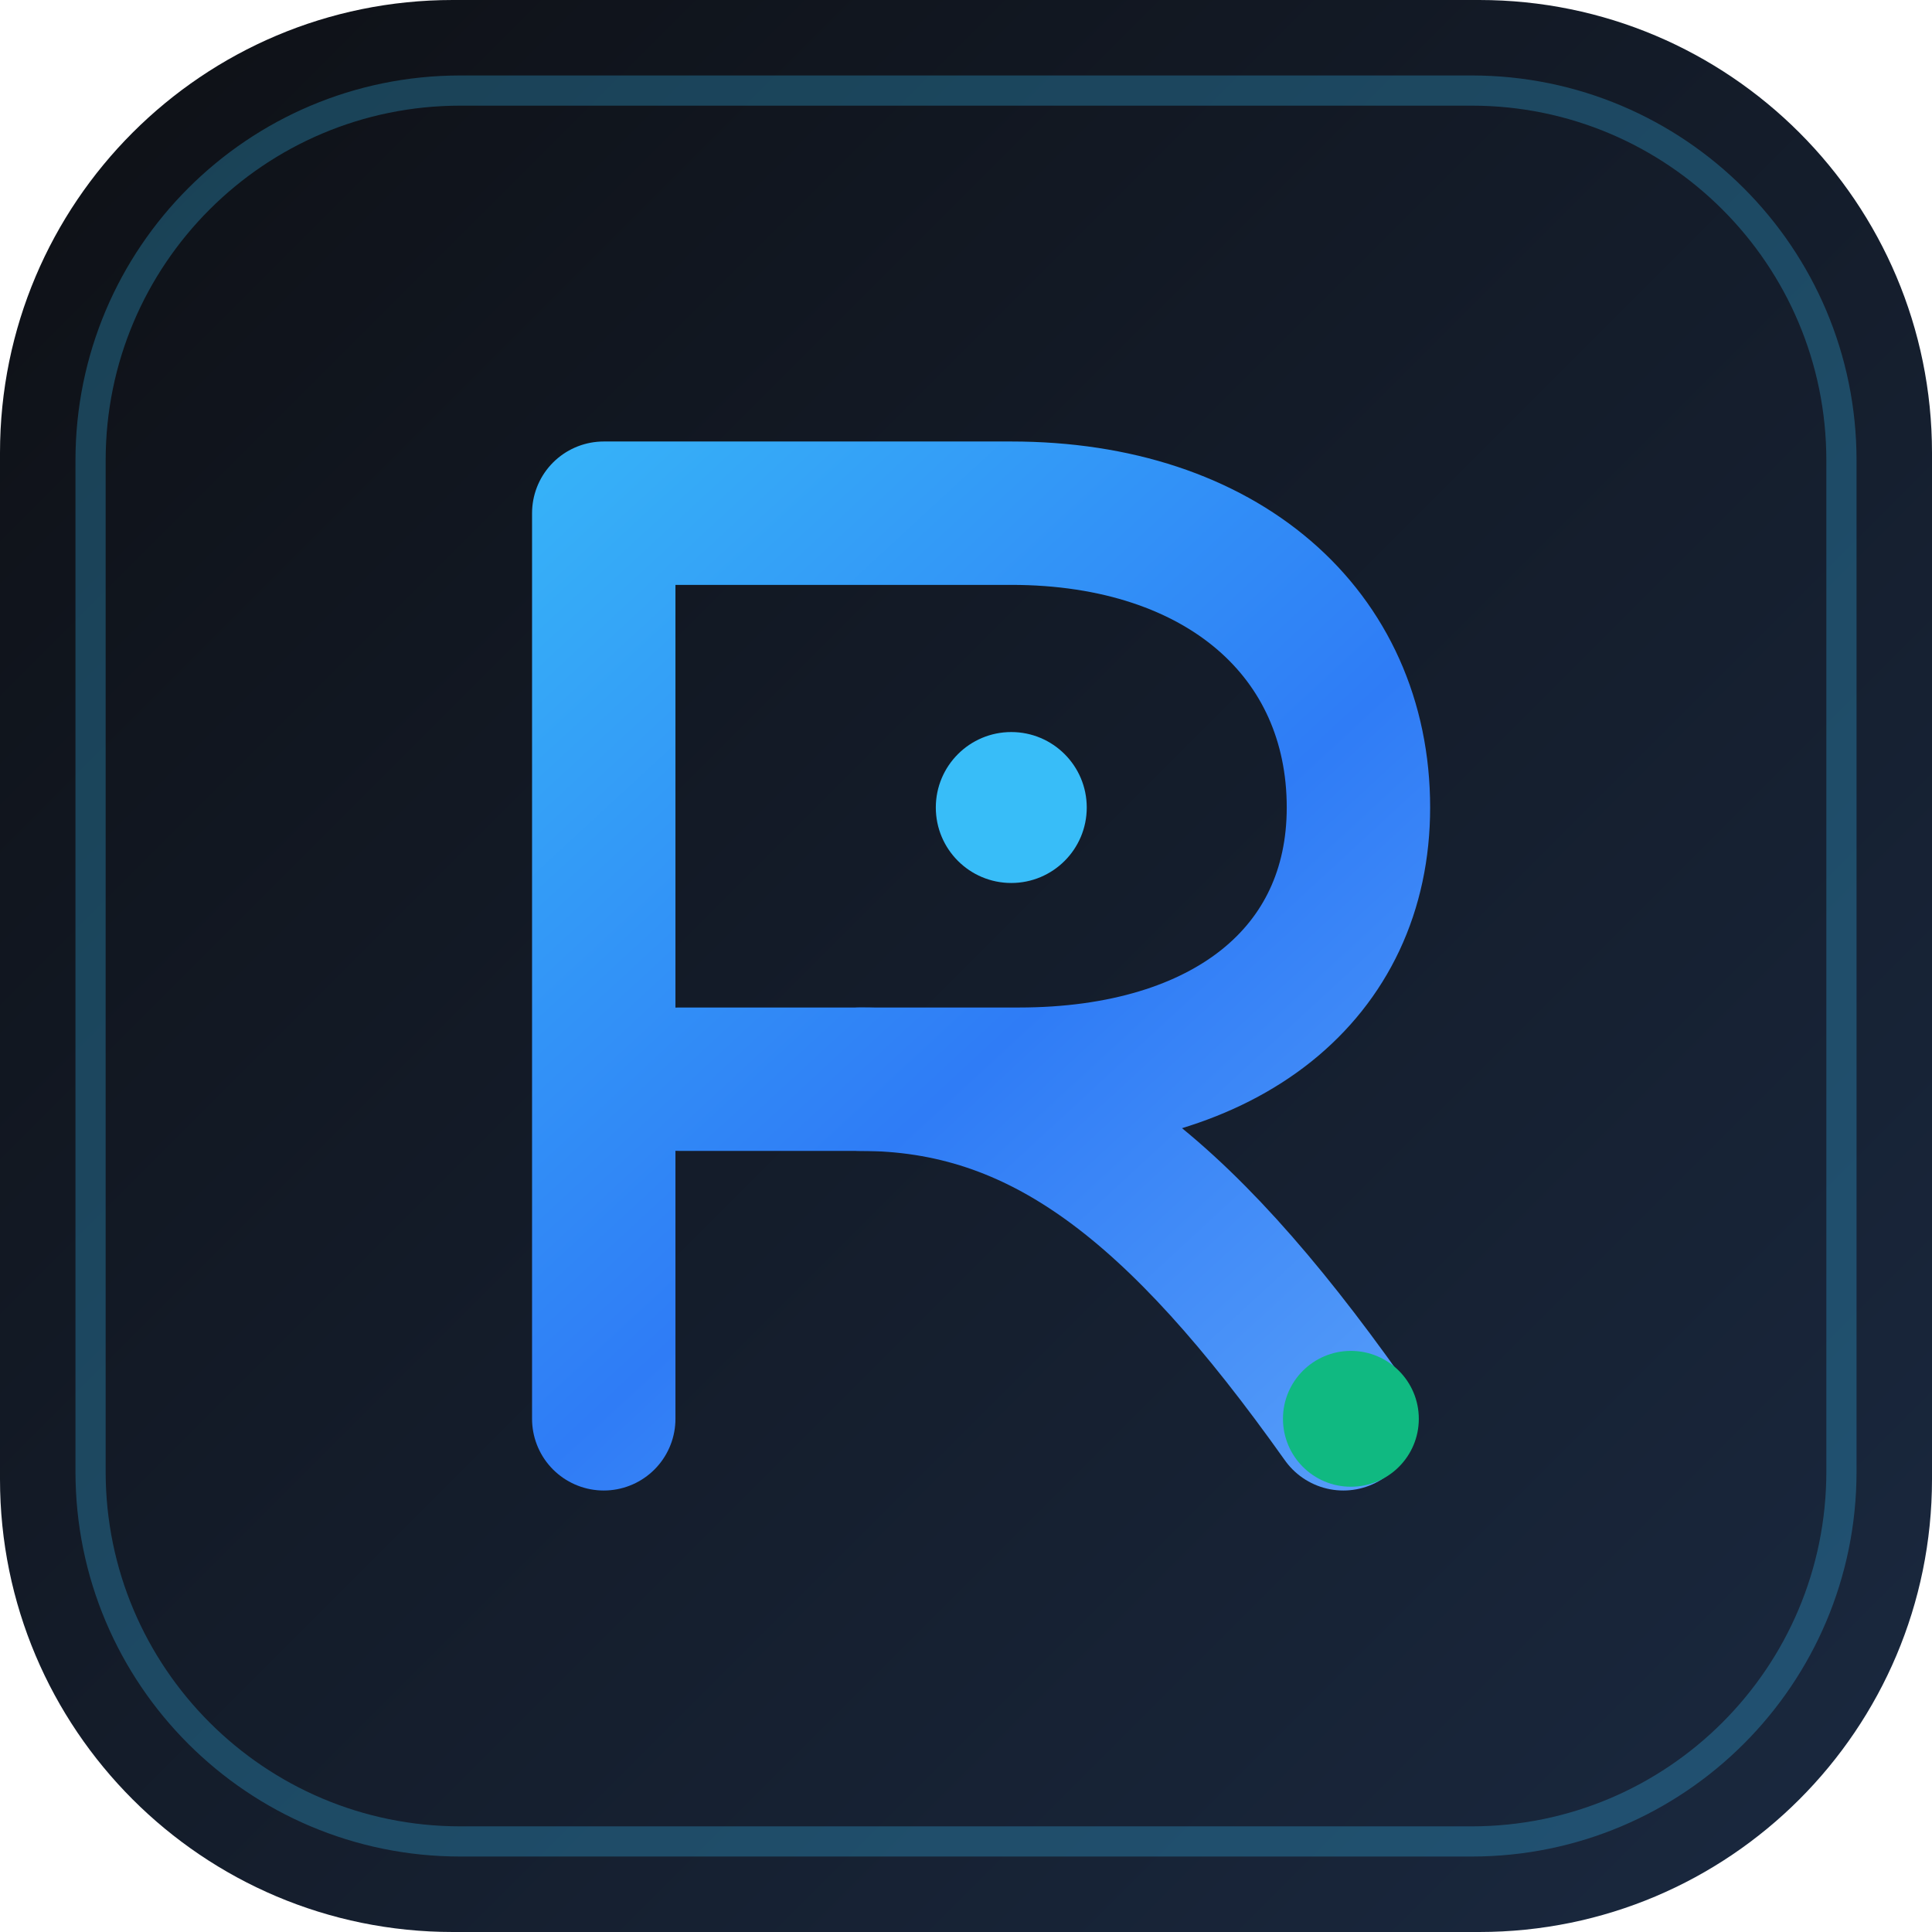
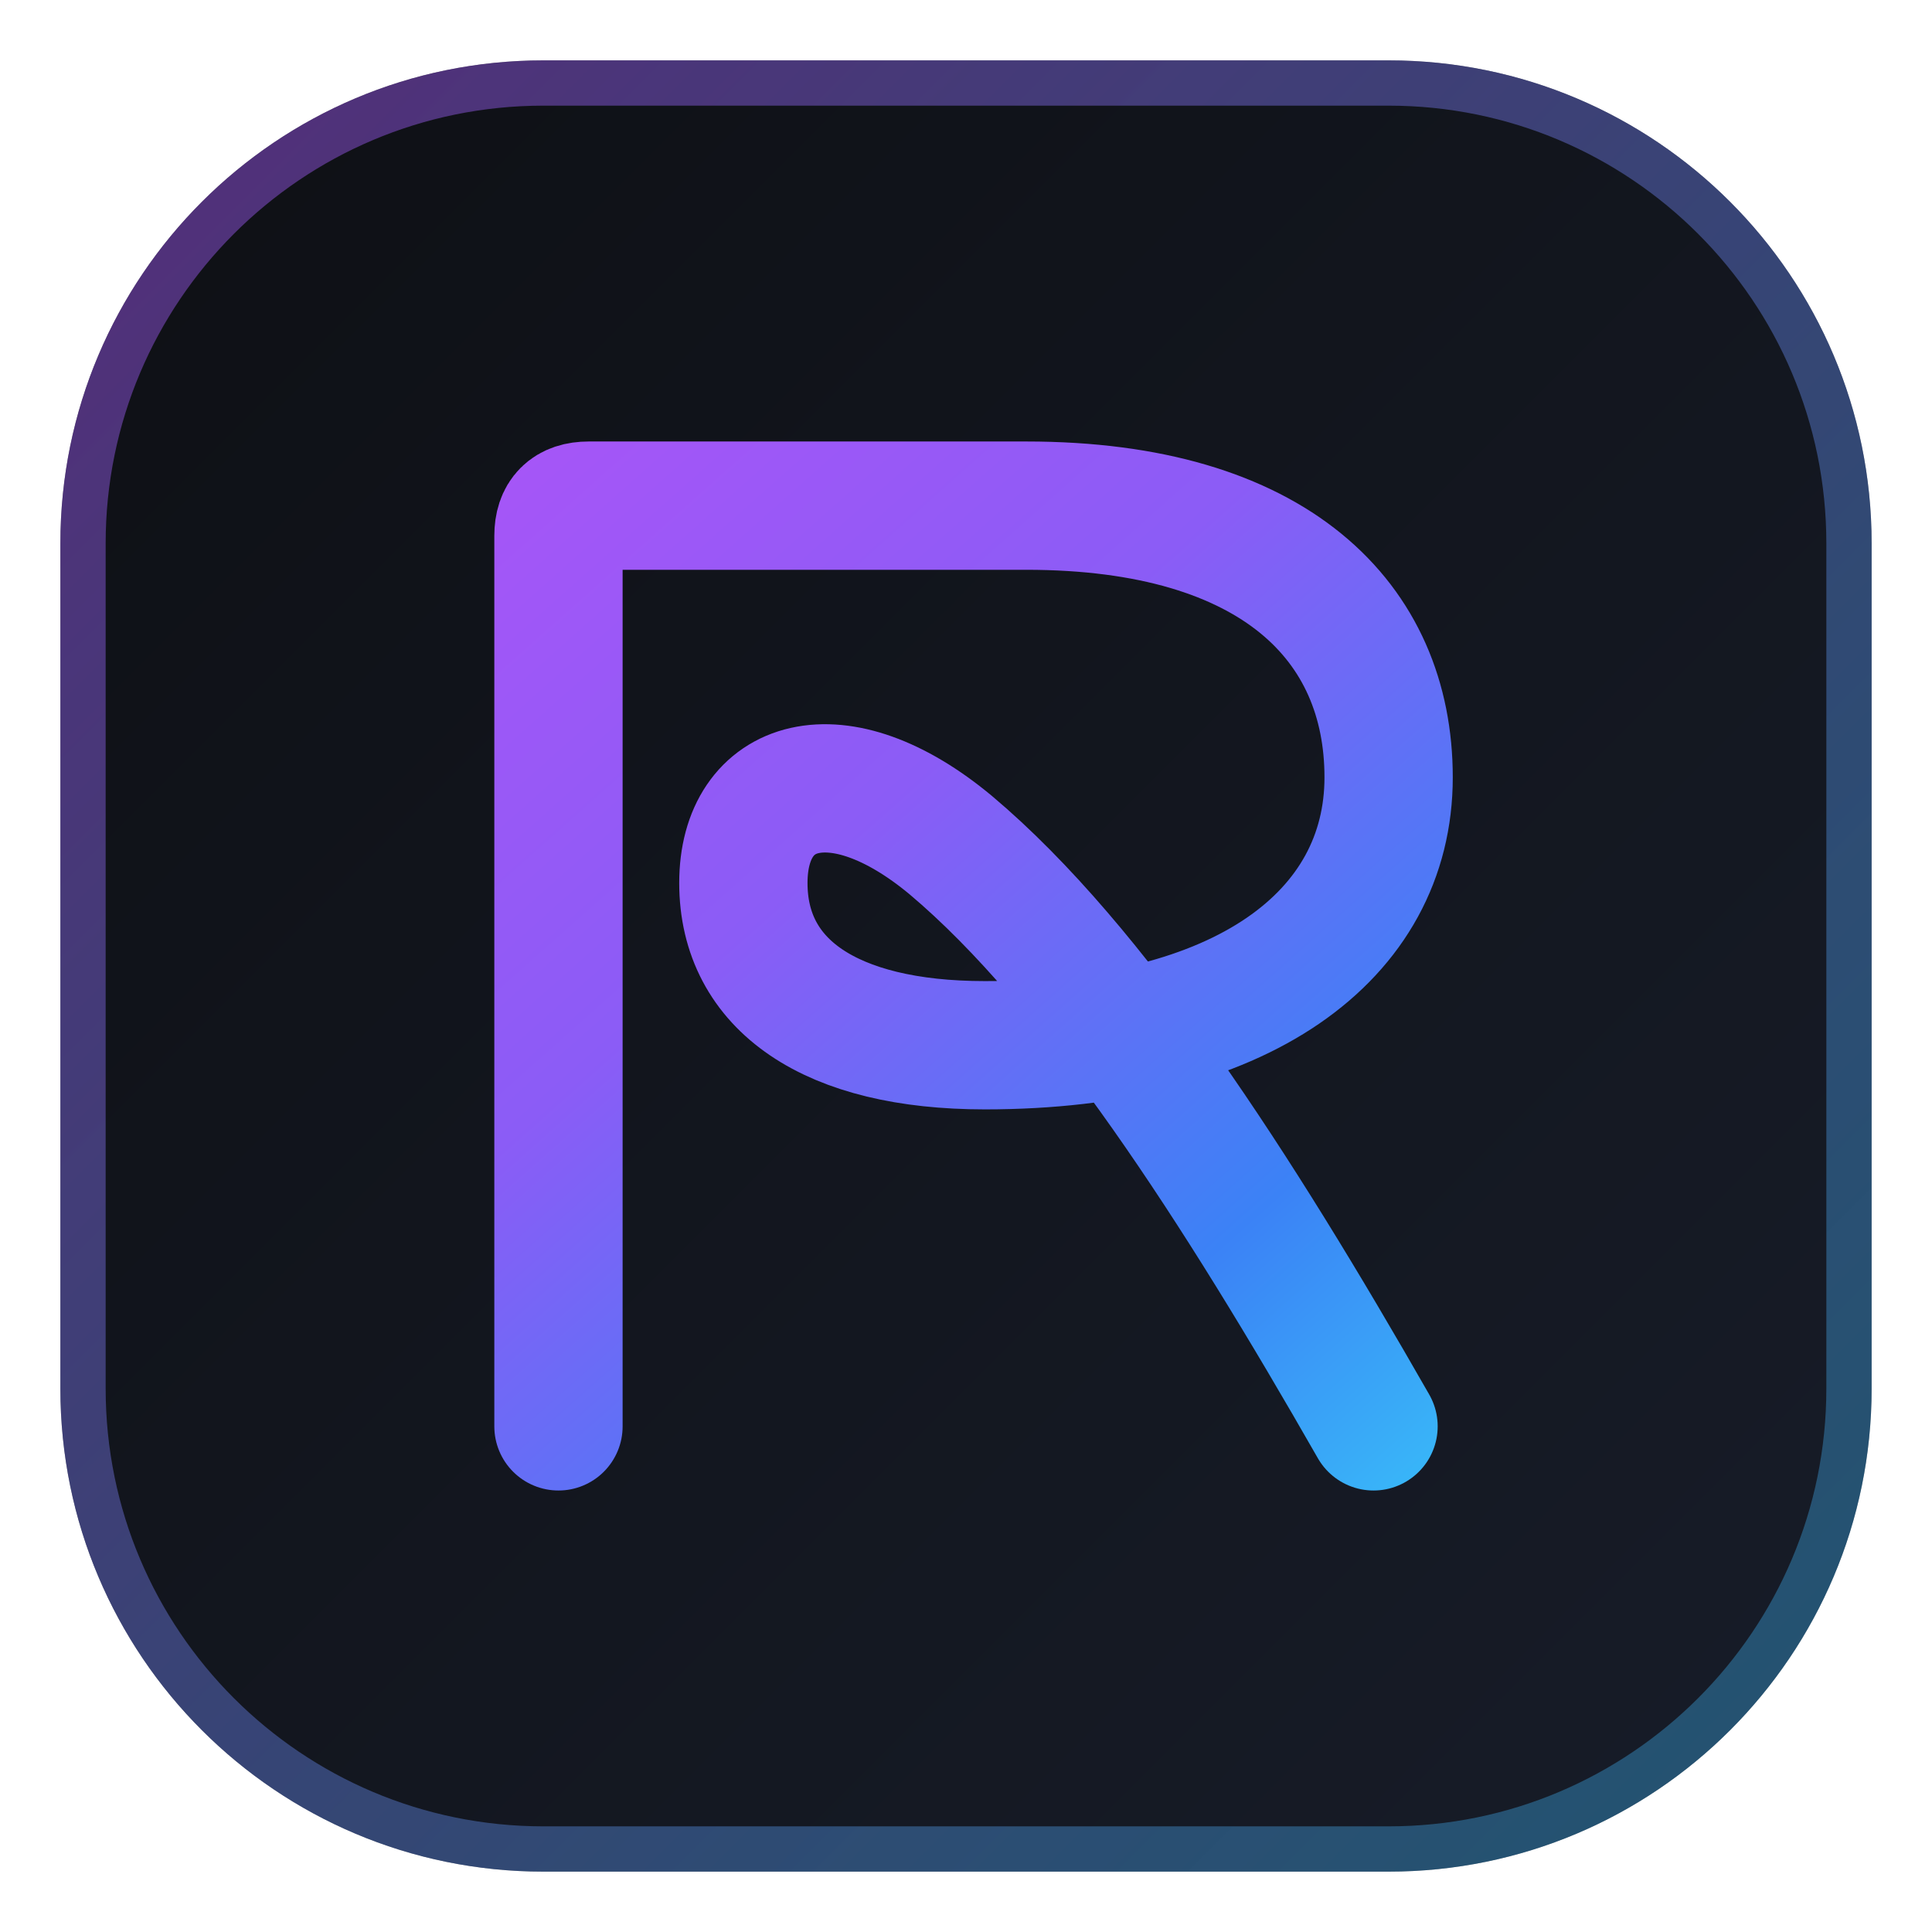
<svg xmlns="http://www.w3.org/2000/svg" viewBox="0 0 512 512" fill="none">
  <defs>
-     <linearGradient id="bg" x1="0" y1="0" x2="512" y2="512" gradientUnits="userSpaceOnUse">
+     <linearGradient id="bg" x1="32" y1="32" x2="480" y2="480" gradientUnits="userSpaceOnUse">
      <stop offset="0%" stop-color="#0E1015" />
-       <stop offset="100%" stop-color="#1A2940" />
+       <stop offset="100%" stop-color="#171C28" />
    </linearGradient>
-     <linearGradient id="accent" x1="112" y1="100" x2="400" y2="412" gradientUnits="userSpaceOnUse">
-       <stop offset="0%" stop-color="#38BDF8" />
-       <stop offset="55%" stop-color="#2F7CF6" />
-       <stop offset="100%" stop-color="#60A5FA" />
+     <linearGradient id="border" x1="32" y1="32" x2="480" y2="480" gradientUnits="userSpaceOnUse">
+       <stop offset="0%" stop-color="#A855F7" stop-opacity="0.45" />
+       <stop offset="100%" stop-color="#38BDF8" stop-opacity="0.35" />
+     </linearGradient>
+     <linearGradient id="accent" x1="128" y1="112" x2="384" y2="400" gradientUnits="userSpaceOnUse">
+       <stop offset="0%" stop-color="#A855F7" />
+       <stop offset="38%" stop-color="#8B5CF6" />
+       <stop offset="76%" stop-color="#3B82F6" />
+       <stop offset="100%" stop-color="#38BDF8" />
    </linearGradient>
  </defs>
-   <rect width="512" height="512" rx="120" fill="url(#bg)" />
-   <rect x="24" y="24" width="464" height="464" rx="98" stroke="#38BDF8" stroke-opacity="0.28" stroke-width="8" />
-   <path d="M160 376V136H268C324 136 360 168 360 214C360 258 325 286 270 286H180" stroke="url(#accent)" stroke-width="38" stroke-linecap="round" stroke-linejoin="round" />
-   <path d="M228 286C276 286 312 314 356 376" stroke="url(#accent)" stroke-width="38" stroke-linecap="round" stroke-linejoin="round" />
-   <circle cx="268" cy="214" r="20" fill="#38BDF8" />
-   <circle cx="358" cy="376" r="18" fill="#10B981" />
+   <rect x="16" y="16" width="480" height="480" rx="128" fill="url(#bg)" />
+   <rect x="22" y="22" width="468" height="468" rx="122" stroke="url(#border)" stroke-width="12" />
+   <path d="M148 378V142Q148 134 156 134H272C338 134 368 165 368 206C368 248 329 277 261 277C220 277 197 261 197 234C197 207 222 199 252 224C290 256 328 315 364 378" stroke="url(#accent)" stroke-width="34" stroke-linecap="round" stroke-linejoin="round" />
</svg>
